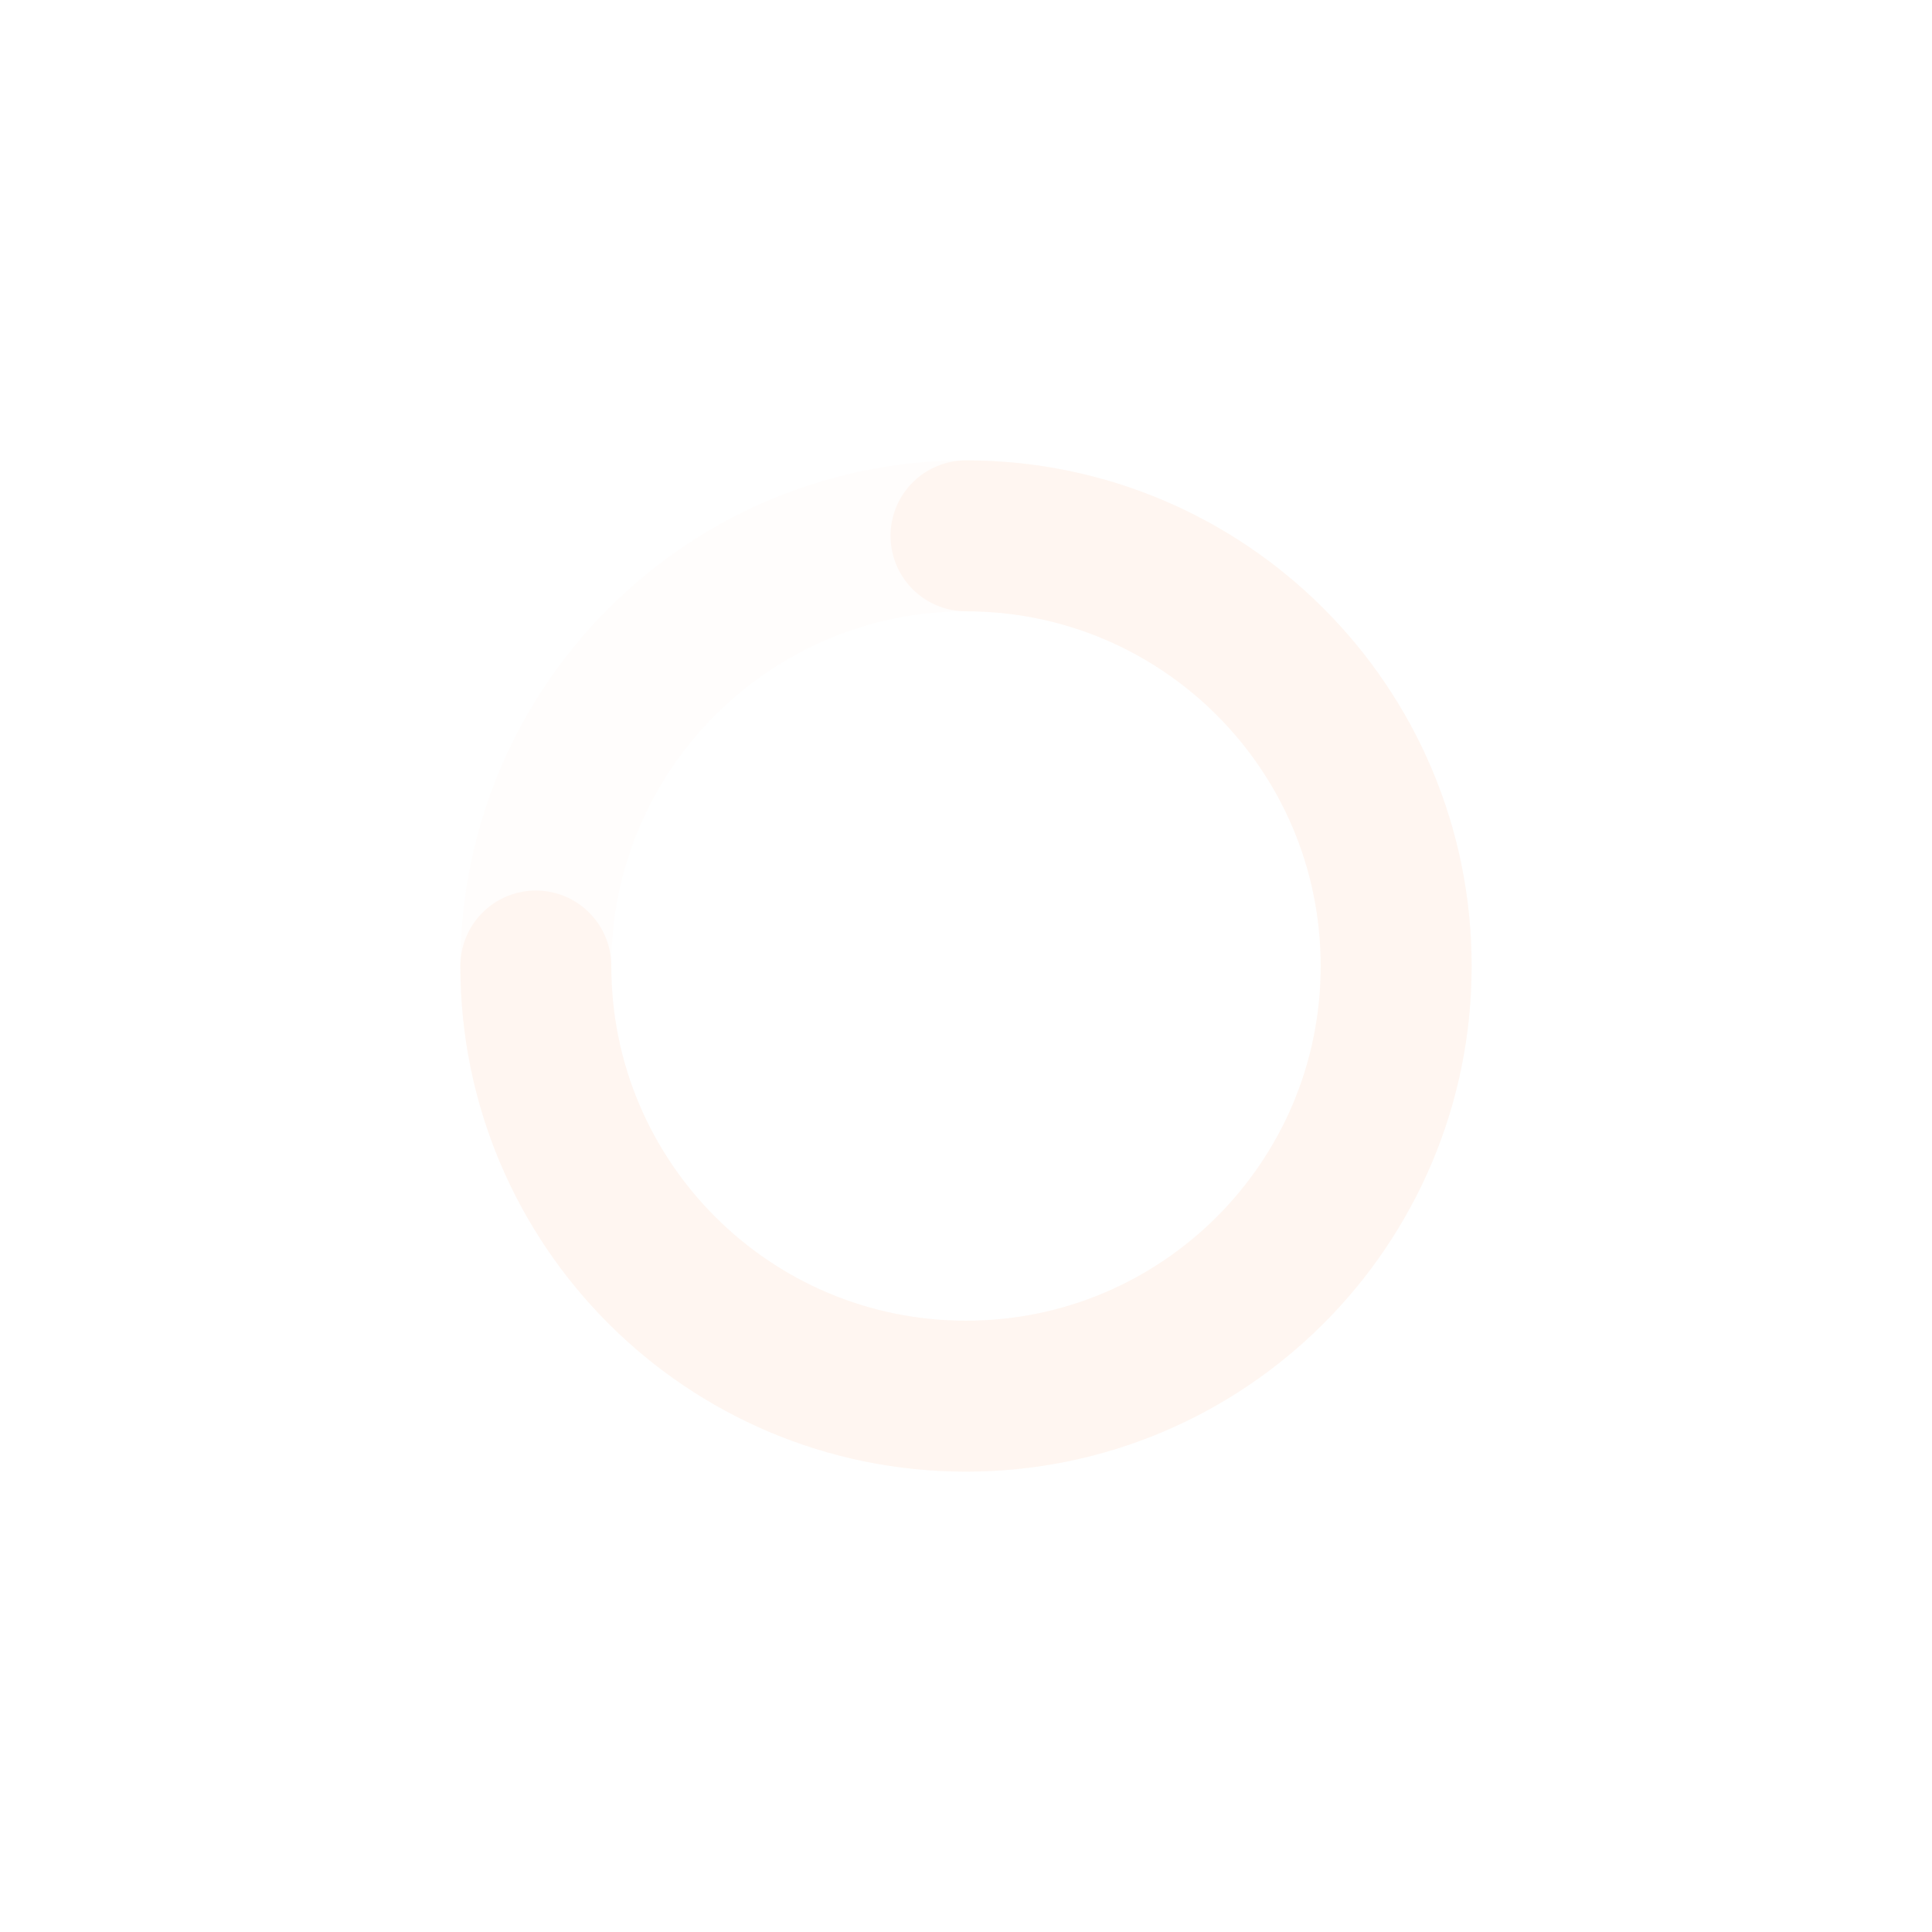
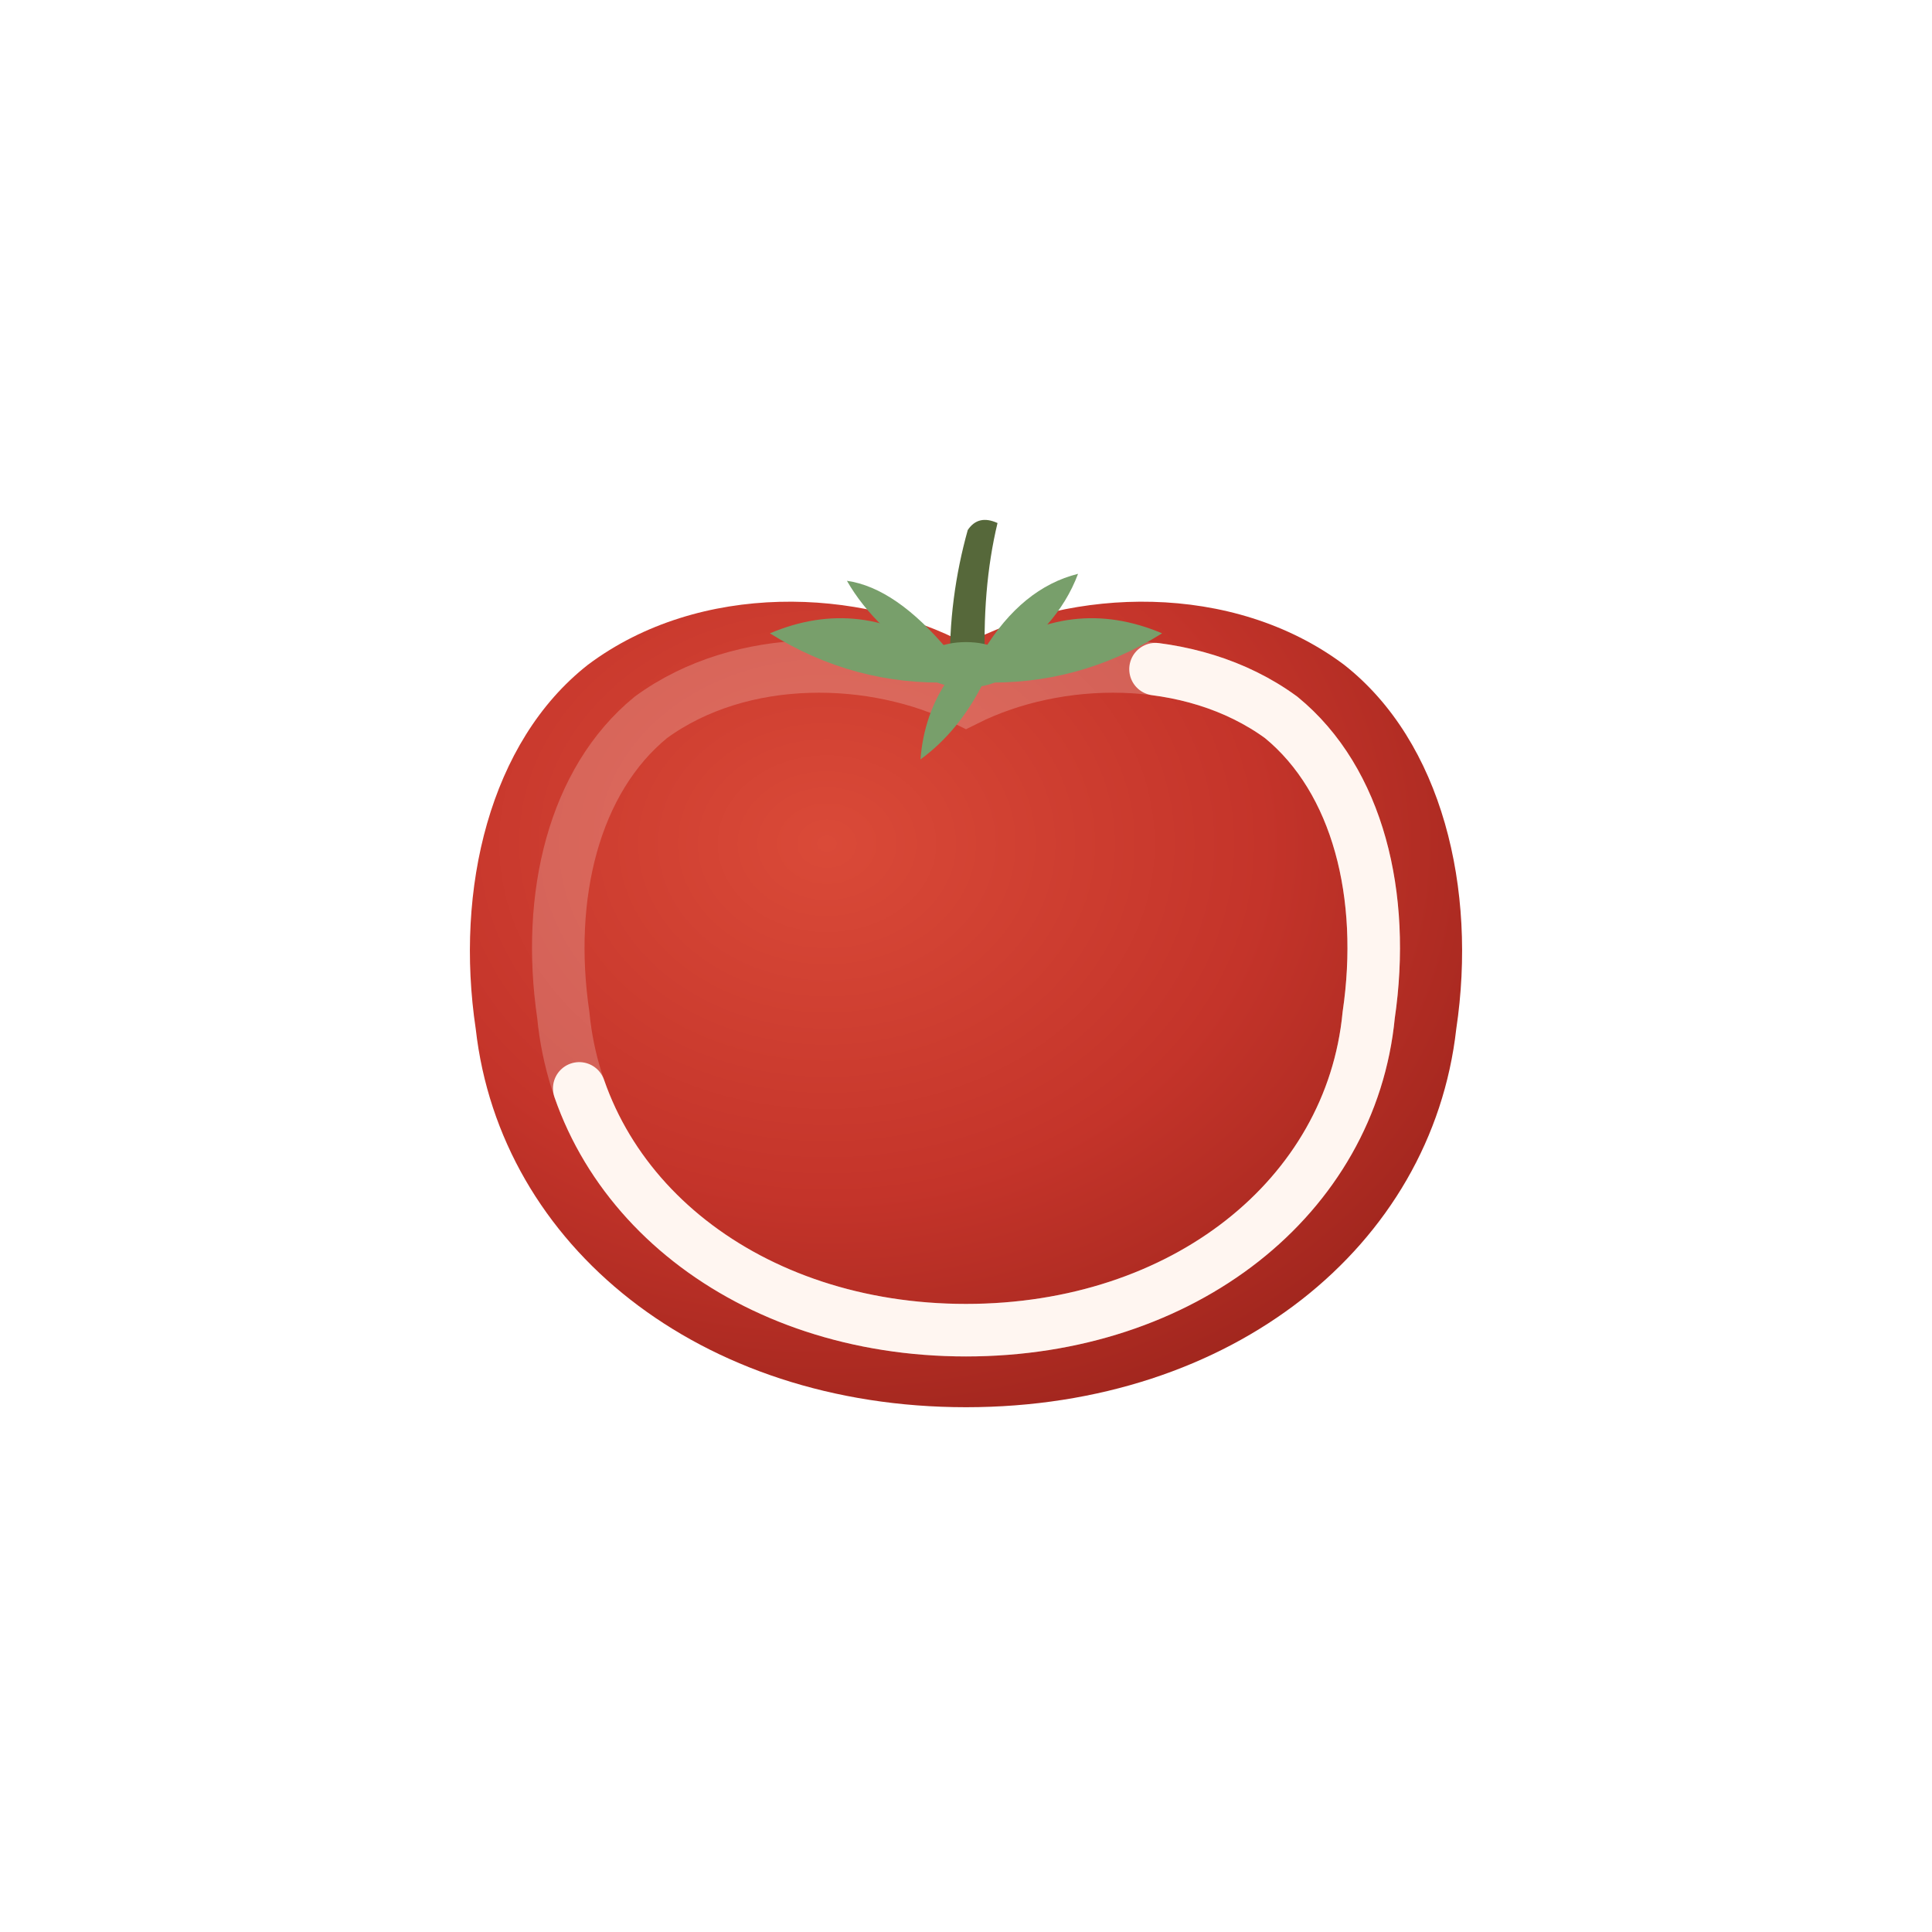
<svg xmlns="http://www.w3.org/2000/svg" width="1024" height="1024" viewBox="0 0 1024 1024">
-   <circle cx="512" cy="512" r="228" fill="none" stroke="#FFF6F1" stroke-opacity=".18" stroke-width="80" />
-   <path d="M512 284A228 228 0 1 1 284 512" fill="none" stroke="#FFF6F1" stroke-width="80" stroke-linecap="round" />
+   <defs>
+     <radialGradient id="corpo" cx="0.36" cy="0.30" r="0.80">
+       <stop offset="0" stop-color="#DA4A38" />
+       <stop offset="0.55" stop-color="#C4342A" />
+       <stop offset="1" stop-color="#9C241C" />
+     </radialGradient>
+   </defs>
+   <g transform="translate(512 512) scale(0.58) translate(-512 -512)">
+     <g transform="scale(3.2) translate(0 -12)">
+       <path d="M160 80 C190 64 236 62 268 86 C296 108 306 150 300 190 C293 252 236 298 160 298 C84 298 27 252 20 190 C14 150 24 108 52 86 C84 62 130 64 160 80 Z" fill="url(#corpo)" />
+       <path d="M160 96 C186 83 224 82 250 101 C272 119 280 152 275 186 C270 238 222 276 160 276 C98 276 50 238 45 186 C40 152 48 119 70 101 C96 82 134 83 160 96 Z" fill="none" stroke="#FFF6F1" stroke-opacity=".22" stroke-width="15" />
+       <path d="M160 96 C186 83 224 82 250 101 C272 119 280 152 275 186 C270 238 222 276 160 276 C98 276 50 238 45 186 C40 152 48 119 70 101 C96 82 134 83 160 96 Z" fill="none" stroke="#FFF6F1" stroke-width="15" stroke-linecap="round" stroke-dasharray="430.8 694.9" stroke-dashoffset="-55.6" />
+       <path d="M155.5 88 C155 74 157 60 160.5 47.5 Q163.5 43 169 45.5 C166 58 164.8 72 165.5 88 Z" fill="#56683A" />
+       <g fill="#789F6B">
+         <path d="M166 83 Q190 66 216 77 Q192 92 164 91 Z" />
+         <path d="M154 83 Q130 66 104 77 Q128 92 156 91 Z" />
+         <path d="M155 90 Q148 100 147 113 Q158 105 165 91 Z" />
+         <path d="M165 82 Q176 64 192 60 Q186 76 168 87 Z" />
+         <path d="M155 82 Q140 64 126 62 Q134 76 152 87 Z" />
+         <ellipse cx="160" cy="86" rx="13" ry="6.5" />
+       </g>
+     </g>
+   </g>
</svg>
